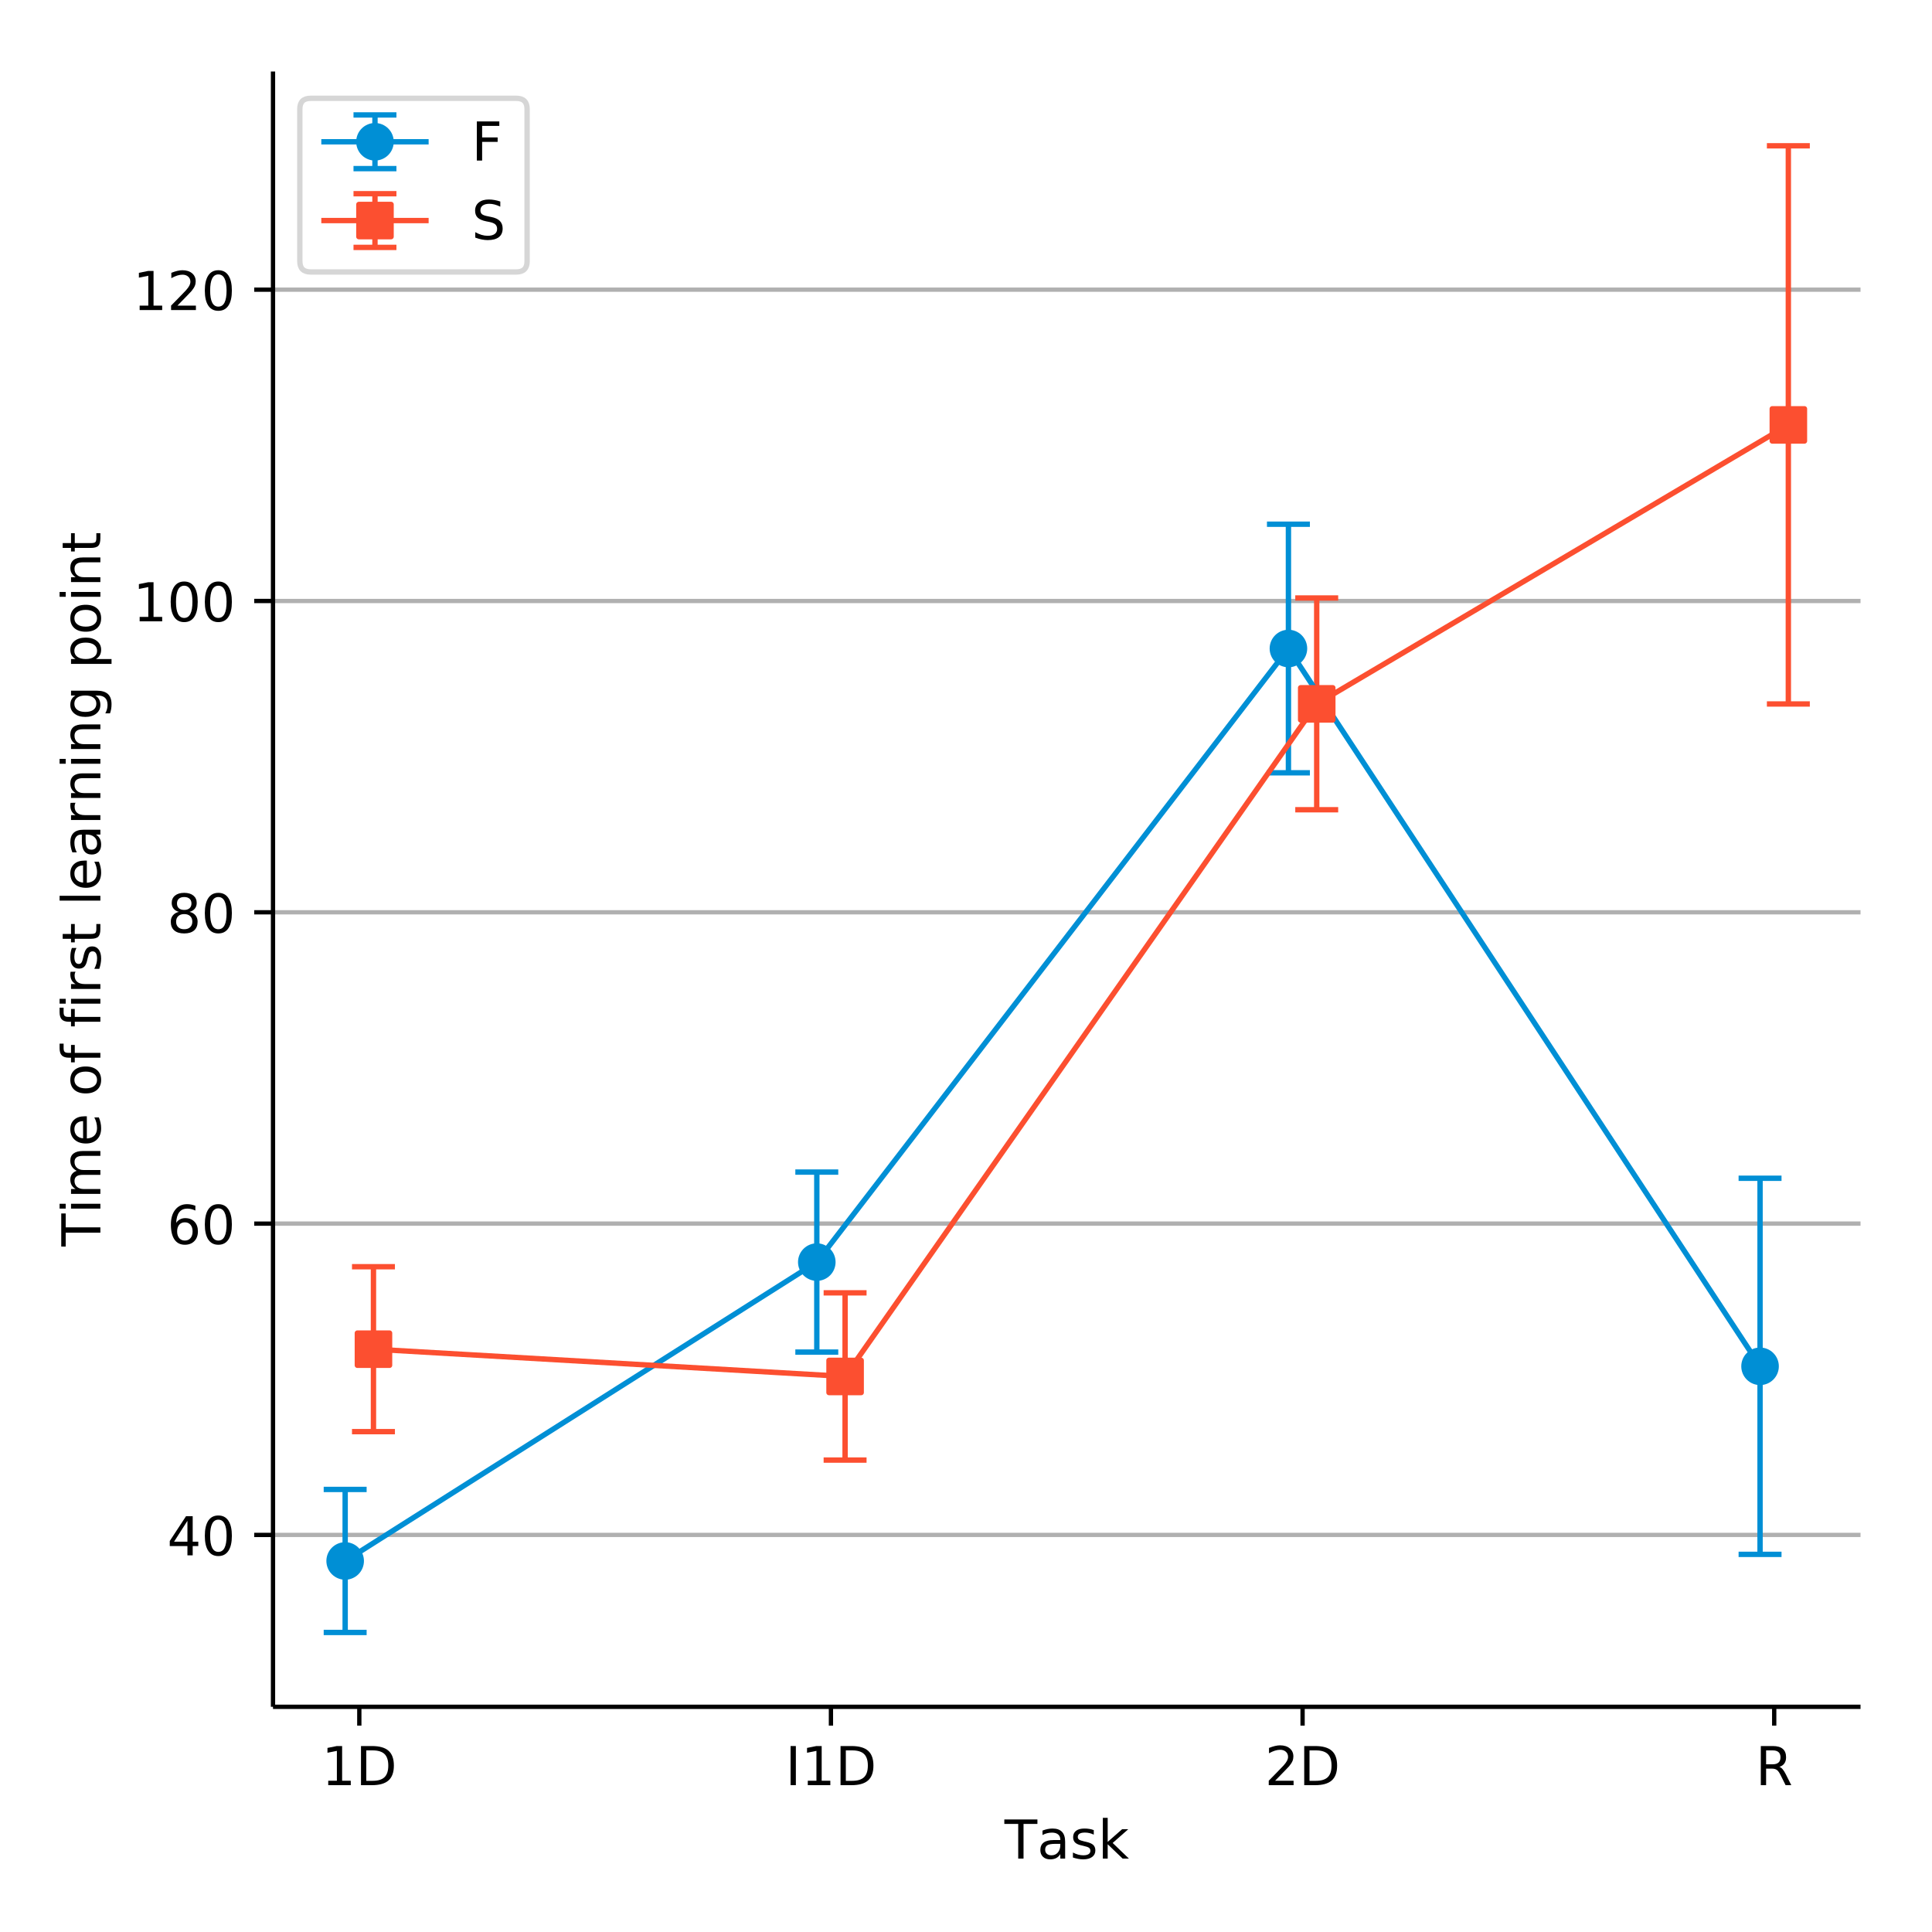
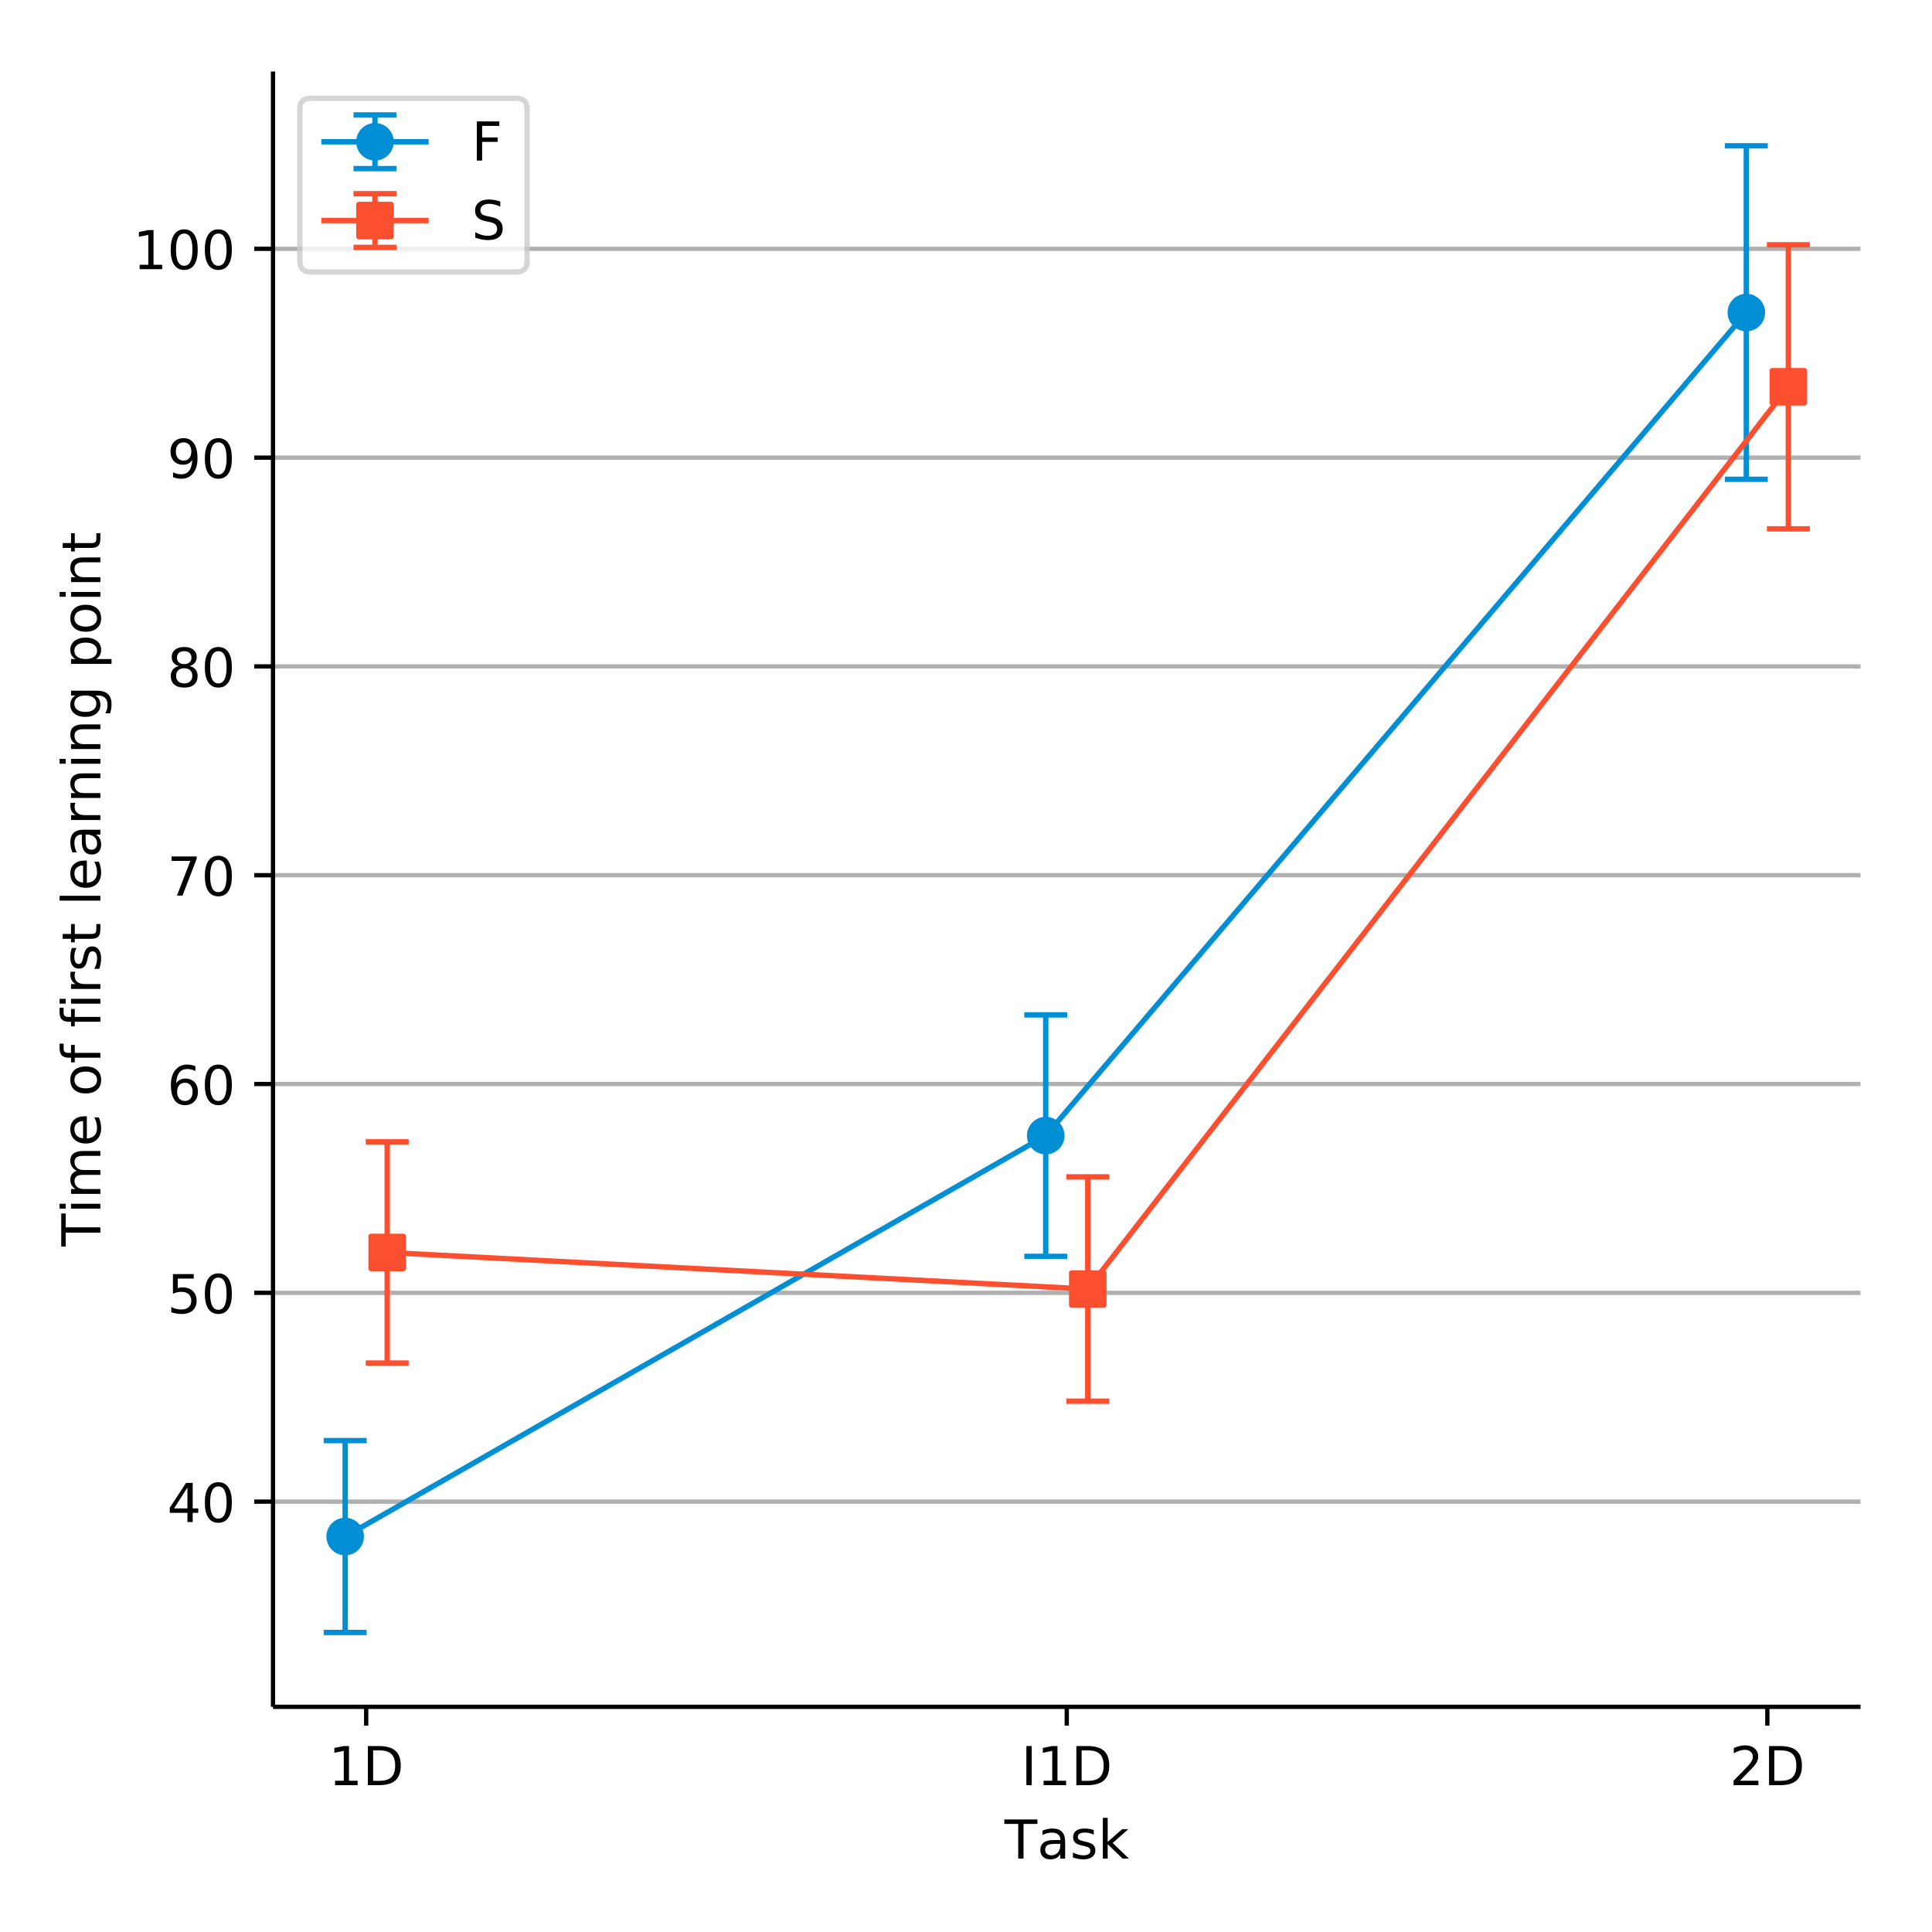
<svg xmlns="http://www.w3.org/2000/svg" xmlns:xlink="http://www.w3.org/1999/xlink" width="360pt" height="360pt" version="1.1" viewBox="0 0 360 360">
  <defs>
    <style type="text/css">*{stroke-linecap:butt;stroke-linejoin:round;}</style>
  </defs>
  <g id="figure_1">
    <g id="patch_1">
      <path d="m0 360h360v-360h-360z" fill="#fff" />
    </g>
    <g id="axes_1">
      <g id="patch_2">
        <path d="m50.87 318.04h295.81v-304.72h-295.81z" fill="#fff" />
      </g>
      <g id="matplotlib.axis_1">
        <g id="xtick_1">
          <g id="line2d_1">
            <defs>
-               <path id="mfc04df07aa" d="m0 0v3.5" stroke="#000" stroke-width=".8" />
-             </defs>
-             <use x="66.952" y="318.04" stroke="#000000" stroke-width=".8" xlink:href="#mfc04df07aa" />
+               <path id="m81aabc9152" d="m0 0v3.5" stroke="#000" stroke-width=".8" />
+             </defs>
+             <use x="68.232" y="318.04" stroke="#000000" stroke-width=".8" xlink:href="#m81aabc9152" />
          </g>
          <g id="text_1">
            <defs>
              <path id="DejaVuSans-31" d="m12.406 8.297h16.109v55.625l-17.531-3.516v8.984l17.438 3.516h9.859v-64.609h16.109v-8.297h-41.984z" />
              <path id="DejaVuSans-44" d="m19.672 64.797v-56.688h11.922q15.094 0 22.094 6.828 7 6.844 7 21.594 0 14.641-7 21.453t-22.094 6.812zm-9.859 8.109h20.266q21.188 0 31.094-8.812 9.922-8.812 9.922-27.562 0-18.859-9.969-27.703-9.953-8.828-31.047-8.828h-20.266z" />
            </defs>
-             <g transform="translate(59.921 332.64) scale(.1 -.1)">
+             <g transform="translate(61.201 332.64) scale(.1 -.1)">
              <use xlink:href="#DejaVuSans-31" />
              <use x="63.623" xlink:href="#DejaVuSans-44" />
            </g>
          </g>
        </g>
        <g id="xtick_2">
          <g id="line2d_2">
-             <use x="154.834" y="318.04" stroke="#000000" stroke-width=".8" xlink:href="#mfc04df07aa" />
+             <use x="198.775" y="318.04" stroke="#000000" stroke-width=".8" xlink:href="#m81aabc9152" />
          </g>
          <g id="text_2">
            <defs>
              <path id="DejaVuSans-49" d="m9.812 72.906h9.859v-72.906h-9.859z" />
            </defs>
-             <g transform="translate(146.33 332.64) scale(.1 -.1)">
+             <g transform="translate(190.27 332.64) scale(.1 -.1)">
              <use xlink:href="#DejaVuSans-49" />
              <use x="29.492" xlink:href="#DejaVuSans-31" />
              <use x="93.115" xlink:href="#DejaVuSans-44" />
            </g>
          </g>
        </g>
        <g id="xtick_3">
          <g id="line2d_3">
-             <use x="242.716" y="318.04" stroke="#000000" stroke-width=".8" xlink:href="#mfc04df07aa" />
+             <use x="329.318" y="318.04" stroke="#000000" stroke-width=".8" xlink:href="#m81aabc9152" />
          </g>
          <g id="text_3">
            <defs>
              <path id="DejaVuSans-32" d="m19.188 8.297h34.422v-8.297h-46.281v8.297q5.609 5.812 15.297 15.594 9.703 9.797 12.188 12.641 4.734 5.312 6.609 9 1.891 3.688 1.891 7.25 0 5.812-4.078 9.469-4.078 3.672-10.625 3.672-4.641 0-9.797-1.609-5.141-1.609-11-4.891v9.969q5.953 2.391 11.125 3.609 5.188 1.219 9.484 1.219 11.328 0 18.062-5.672 6.734-5.656 6.734-15.125 0-4.5-1.688-8.531-1.672-4.016-6.125-9.484-1.219-1.422-7.766-8.188-6.531-6.766-18.453-18.922z" />
            </defs>
-             <g transform="translate(235.68 332.64) scale(.1 -.1)">
+             <g transform="translate(322.29 332.64) scale(.1 -.1)">
              <use xlink:href="#DejaVuSans-32" />
              <use x="63.623" xlink:href="#DejaVuSans-44" />
            </g>
          </g>
        </g>
-         <g id="xtick_4">
-           <g id="line2d_4">
-             <use x="330.598" y="318.04" stroke="#000000" stroke-width=".8" xlink:href="#mfc04df07aa" />
-           </g>
-           <g id="text_4">
-             <defs>
-               <path id="DejaVuSans-52" d="m44.391 34.188q3.172-1.078 6.172-4.594t6.031-9.672l10.016-19.922h-10.609l-9.312 18.703q-3.625 7.328-7.016 9.719t-9.25 2.391h-10.75v-30.812h-9.859v72.906h22.266q12.5 0 18.656-5.234 6.156-5.219 6.156-15.766 0-6.891-3.203-11.438-3.203-4.531-9.297-6.281zm-24.719 30.609v-25.875h12.406q7.125 0 10.766 3.297t3.641 9.688-3.641 9.641-10.766 3.25z" />
-             </defs>
-             <g transform="translate(327.12 332.64) scale(.1 -.1)">
-               <use xlink:href="#DejaVuSans-52" />
-             </g>
-           </g>
-         </g>
-         <g id="text_5">
+         <g id="text_4">
          <defs>
            <path id="DejaVuSans-54" d="m-0.297 72.906h61.672v-8.312h-25.875v-64.594h-9.906v64.594h-25.891z" />
            <path id="DejaVuSans-61" d="m34.281 27.484q-10.891 0-15.094-2.484t-4.203-8.5q0-4.781 3.156-7.594 3.156-2.797 8.562-2.797 7.484 0 12 5.297t4.516 14.078v2zm17.922 3.719v-31.203h-8.984v8.297q-3.078-4.969-7.672-7.344t-11.234-2.375q-8.391 0-13.359 4.719-4.953 4.719-4.953 12.625 0 9.219 6.172 13.906 6.188 4.688 18.438 4.688h12.609v0.891q0 6.203-4.078 9.594t-11.453 3.391q-4.688 0-9.141-1.125-4.438-1.125-8.531-3.375v8.312q4.922 1.906 9.562 2.844 4.641 0.953 9.031 0.953 11.875 0 17.734-6.156 5.859-6.141 5.859-18.641z" />
            <path id="DejaVuSans-73" d="m44.281 53.078v-8.5q-3.797 1.953-7.906 2.922-4.094 0.984-8.5 0.984-6.688 0-10.031-2.047t-3.344-6.156q0-3.125 2.391-4.906t9.625-3.391l3.078-0.688q9.562-2.047 13.594-5.781t4.031-10.422q0-7.625-6.031-12.078-6.031-4.438-16.578-4.438-4.391 0-9.156 0.859t-10.031 2.562v9.281q4.984-2.594 9.812-3.891 4.828-1.281 9.578-1.281 6.344 0 9.75 2.172 3.422 2.172 3.422 6.125 0 3.656-2.469 5.609-2.453 1.953-10.812 3.766l-3.125 0.734q-8.344 1.75-12.062 5.391-3.703 3.641-3.703 9.984 0 7.719 5.469 11.906 5.469 4.203 15.531 4.203 4.969 0 9.359-0.734 4.406-0.719 8.109-2.188z" />
            <path id="DejaVuSans-6b" d="m9.078 75.984h9.031v-44.875l26.812 23.578h11.469l-29-25.578 30.234-29.109h-11.719l-27.797 26.703v-26.703h-9.031z" />
          </defs>
          <g transform="translate(187.17 346.32) scale(.1 -.1)">
            <use xlink:href="#DejaVuSans-54" />
            <use x="60.834" xlink:href="#DejaVuSans-61" />
            <use x="122.113" xlink:href="#DejaVuSans-73" />
            <use x="174.213" xlink:href="#DejaVuSans-6b" />
          </g>
        </g>
      </g>
      <g id="matplotlib.axis_2">
        <g id="ytick_1">
+           <g id="line2d_4">
+             <path d="m50.87 279.81h295.81" clip-path="url(#p0a5daf8477)" fill="none" stroke="#b0b0b0" stroke-linecap="square" stroke-width=".8" />
+           </g>
          <g id="line2d_5">
-             <path d="m50.87 286.01h295.81" clip-path="url(#pa36bf25517)" fill="none" stroke="#b0b0b0" stroke-linecap="square" stroke-width=".8" />
-           </g>
-           <g id="line2d_6">
-             <defs>
-               <path id="ma6c9dd1ab6" d="m0 0h-3.5" stroke="#000" stroke-width=".8" />
-             </defs>
-             <use x="50.87" y="286.013" stroke="#000000" stroke-width=".8" xlink:href="#ma6c9dd1ab6" />
-           </g>
-           <g id="text_6">
+             <defs>
+               <path id="m0cb5bf876e" d="m0 0h-3.5" stroke="#000" stroke-width=".8" />
+             </defs>
+             <use x="50.87" y="279.807" stroke="#000000" stroke-width=".8" xlink:href="#m0cb5bf876e" />
+           </g>
+           <g id="text_5">
            <defs>
              <path id="DejaVuSans-34" d="m37.797 64.312-24.906-38.922h24.906zm-2.594 8.594h12.406v-47.516h10.406v-8.203h-10.406v-17.188h-9.812v17.188h-32.906v9.516z" />
              <path id="DejaVuSans-30" d="m31.781 66.406q-7.609 0-11.453-7.5-3.828-7.484-3.828-22.531 0-14.984 3.828-22.484 3.844-7.5 11.453-7.5 7.672 0 11.5 7.5 3.844 7.5 3.844 22.484 0 15.047-3.844 22.531-3.828 7.5-11.5 7.5zm0 7.812q12.266 0 18.734-9.703 6.469-9.688 6.469-28.141 0-18.406-6.469-28.109-6.469-9.688-18.734-9.688-12.25 0-18.719 9.688-6.469 9.703-6.469 28.109 0 18.453 6.469 28.141 6.469 9.703 18.719 9.703z" />
            </defs>
-             <g transform="translate(31.145 289.81) scale(.1 -.1)">
+             <g transform="translate(31.145 283.61) scale(.1 -.1)">
              <use xlink:href="#DejaVuSans-34" />
              <use x="63.623" xlink:href="#DejaVuSans-30" />
            </g>
          </g>
        </g>
        <g id="ytick_2">
+           <g id="line2d_6">
+             <path d="m50.87 240.9h295.81" clip-path="url(#p0a5daf8477)" fill="none" stroke="#b0b0b0" stroke-linecap="square" stroke-width=".8" />
+           </g>
          <g id="line2d_7">
-             <path d="m50.87 228h295.81" clip-path="url(#pa36bf25517)" fill="none" stroke="#b0b0b0" stroke-linecap="square" stroke-width=".8" />
-           </g>
+             <use x="50.87" y="240.899" stroke="#000000" stroke-width=".8" xlink:href="#m0cb5bf876e" />
+           </g>
+           <g id="text_6">
+             <defs>
+               <path id="DejaVuSans-35" d="m10.797 72.906h38.719v-8.312h-29.688v-17.859q2.141 0.734 4.281 1.094 2.156 0.359 4.312 0.359 12.203 0 19.328-6.688 7.141-6.688 7.141-18.109 0-11.766-7.328-18.297-7.328-6.516-20.656-6.516-4.594 0-9.359 0.781-4.75 0.781-9.828 2.344v9.922q4.391-2.391 9.078-3.562t9.906-1.172q8.453 0 13.375 4.438 4.938 4.438 4.938 12.062 0 7.609-4.938 12.047-4.922 4.453-13.375 4.453-3.953 0-7.891-0.875-3.922-0.875-8.016-2.734z" />
+             </defs>
+             <g transform="translate(31.145 244.7) scale(.1 -.1)">
+               <use xlink:href="#DejaVuSans-35" />
+               <use x="63.623" xlink:href="#DejaVuSans-30" />
+             </g>
+           </g>
+         </g>
+         <g id="ytick_3">
          <g id="line2d_8">
-             <use x="50.87" y="228.003" stroke="#000000" stroke-width=".8" xlink:href="#ma6c9dd1ab6" />
+             <path d="m50.87 201.99h295.81" clip-path="url(#p0a5daf8477)" fill="none" stroke="#b0b0b0" stroke-linecap="square" stroke-width=".8" />
+           </g>
+           <g id="line2d_9">
+             <use x="50.87" y="201.991" stroke="#000000" stroke-width=".8" xlink:href="#m0cb5bf876e" />
          </g>
          <g id="text_7">
            <defs>
              <path id="DejaVuSans-36" d="m33.016 40.375q-6.641 0-10.531-4.547-3.875-4.531-3.875-12.438 0-7.859 3.875-12.438 3.891-4.562 10.531-4.562t10.516 4.562q3.875 4.578 3.875 12.438 0 7.906-3.875 12.438-3.875 4.547-10.516 4.547zm19.578 30.922v-8.984q-3.719 1.75-7.5 2.672-3.781 0.938-7.5 0.938-9.766 0-14.922-6.594-5.141-6.594-5.875-19.922 2.875 4.25 7.219 6.516 4.359 2.266 9.578 2.266 10.984 0 17.359-6.672 6.375-6.656 6.375-18.125 0-11.234-6.641-18.031-6.641-6.781-17.672-6.781-12.656 0-19.344 9.688-6.688 9.703-6.688 28.109 0 17.281 8.203 27.562t22.016 10.281q3.719 0 7.5-0.734t7.891-2.188z" />
            </defs>
-             <g transform="translate(31.145 231.8) scale(.1 -.1)">
+             <g transform="translate(31.145 205.79) scale(.1 -.1)">
              <use xlink:href="#DejaVuSans-36" />
              <use x="63.623" xlink:href="#DejaVuSans-30" />
            </g>
          </g>
        </g>
-         <g id="ytick_3">
-           <g id="line2d_9">
-             <path d="m50.87 169.99h295.81" clip-path="url(#pa36bf25517)" fill="none" stroke="#b0b0b0" stroke-linecap="square" stroke-width=".8" />
-           </g>
+         <g id="ytick_4">
          <g id="line2d_10">
-             <use x="50.87" y="169.994" stroke="#000000" stroke-width=".8" xlink:href="#ma6c9dd1ab6" />
+             <path d="m50.87 163.08h295.81" clip-path="url(#p0a5daf8477)" fill="none" stroke="#b0b0b0" stroke-linecap="square" stroke-width=".8" />
+           </g>
+           <g id="line2d_11">
+             <use x="50.87" y="163.084" stroke="#000000" stroke-width=".8" xlink:href="#m0cb5bf876e" />
          </g>
          <g id="text_8">
            <defs>
+               <path id="DejaVuSans-37" d="m8.203 72.906h46.875v-4.203l-26.469-68.703h-10.297l24.906 64.594h-35.016z" />
+             </defs>
+             <g transform="translate(31.145 166.88) scale(.1 -.1)">
+               <use xlink:href="#DejaVuSans-37" />
+               <use x="63.623" xlink:href="#DejaVuSans-30" />
+             </g>
+           </g>
+         </g>
+         <g id="ytick_5">
+           <g id="line2d_12">
+             <path d="m50.87 124.18h295.81" clip-path="url(#p0a5daf8477)" fill="none" stroke="#b0b0b0" stroke-linecap="square" stroke-width=".8" />
+           </g>
+           <g id="line2d_13">
+             <use x="50.87" y="124.176" stroke="#000000" stroke-width=".8" xlink:href="#m0cb5bf876e" />
+           </g>
+           <g id="text_9">
+             <defs>
              <path id="DejaVuSans-38" d="m31.781 34.625q-7.031 0-11.062-3.766-4.016-3.766-4.016-10.344 0-6.594 4.016-10.359 4.031-3.766 11.062-3.766t11.078 3.781q4.062 3.797 4.062 10.344 0 6.578-4.031 10.344-4.016 3.766-11.109 3.766zm-9.859 4.188q-6.344 1.562-9.891 5.906-3.531 4.359-3.531 10.609 0 8.734 6.219 13.812 6.234 5.078 17.062 5.078 10.891 0 17.094-5.078t6.203-13.812q0-6.25-3.547-10.609-3.531-4.344-9.828-5.906 7.125-1.656 11.094-6.5 3.984-4.828 3.984-11.797 0-10.609-6.469-16.281-6.469-5.656-18.531-5.656-12.047 0-18.531 5.656-6.469 5.672-6.469 16.281 0 6.969 4 11.797 4.016 4.844 11.141 6.5zm-3.609 15.578q0-5.656 3.531-8.828 3.547-3.172 9.938-3.172 6.359 0 9.938 3.172 3.594 3.172 3.594 8.828 0 5.672-3.594 8.844-3.578 3.172-9.938 3.172-6.391 0-9.938-3.172-3.531-3.172-3.531-8.844z" />
            </defs>
-             <g transform="translate(31.145 173.79) scale(.1 -.1)">
+             <g transform="translate(31.145 127.98) scale(.1 -.1)">
              <use xlink:href="#DejaVuSans-38" />
              <use x="63.623" xlink:href="#DejaVuSans-30" />
            </g>
          </g>
        </g>
-         <g id="ytick_4">
-           <g id="line2d_11">
-             <path d="m50.87 111.99h295.81" clip-path="url(#pa36bf25517)" fill="none" stroke="#b0b0b0" stroke-linecap="square" stroke-width=".8" />
-           </g>
-           <g id="line2d_12">
-             <use x="50.87" y="111.985" stroke="#000000" stroke-width=".8" xlink:href="#ma6c9dd1ab6" />
-           </g>
-           <g id="text_9">
-             <g transform="translate(24.782 115.78) scale(.1 -.1)">
+         <g id="ytick_6">
+           <g id="line2d_14">
+             <path d="m50.87 85.269h295.81" clip-path="url(#p0a5daf8477)" fill="none" stroke="#b0b0b0" stroke-linecap="square" stroke-width=".8" />
+           </g>
+           <g id="line2d_15">
+             <use x="50.87" y="85.269" stroke="#000000" stroke-width=".8" xlink:href="#m0cb5bf876e" />
+           </g>
+           <g id="text_10">
+             <defs>
+               <path id="DejaVuSans-39" d="m10.984 1.516v8.984q3.719-1.766 7.516-2.688 3.812-0.922 7.484-0.922 9.766 0 14.906 6.562 5.156 6.562 5.891 19.953-2.828-4.203-7.188-6.453-4.344-2.25-9.609-2.25-10.938 0-17.312 6.609-6.375 6.625-6.375 18.109 0 11.219 6.641 18 6.641 6.797 17.672 6.797 12.656 0 19.312-9.703 6.672-9.688 6.672-28.141 0-17.234-8.188-27.516-8.172-10.281-21.984-10.281-3.719 0-7.531 0.734-3.797 0.734-7.906 2.203zm19.625 30.906q6.641 0 10.516 4.531 3.891 4.547 3.891 12.469 0 7.859-3.891 12.422-3.875 4.562-10.516 4.562t-10.516-4.562-3.875-12.422q0-7.922 3.875-12.469 3.875-4.531 10.516-4.531z" />
+             </defs>
+             <g transform="translate(31.145 89.068) scale(.1 -.1)">
+               <use xlink:href="#DejaVuSans-39" />
+               <use x="63.623" xlink:href="#DejaVuSans-30" />
+             </g>
+           </g>
+         </g>
+         <g id="ytick_7">
+           <g id="line2d_16">
+             <path d="m50.87 46.361h295.81" clip-path="url(#p0a5daf8477)" fill="none" stroke="#b0b0b0" stroke-linecap="square" stroke-width=".8" />
+           </g>
+           <g id="line2d_17">
+             <use x="50.87" y="46.361" stroke="#000000" stroke-width=".8" xlink:href="#m0cb5bf876e" />
+           </g>
+           <g id="text_11">
+             <g transform="translate(24.782 50.16) scale(.1 -.1)">
              <use xlink:href="#DejaVuSans-31" />
              <use x="63.623" xlink:href="#DejaVuSans-30" />
              <use x="127.246" xlink:href="#DejaVuSans-30" />
            </g>
          </g>
        </g>
-         <g id="ytick_5">
-           <g id="line2d_13">
-             <path d="m50.87 53.976h295.81" clip-path="url(#pa36bf25517)" fill="none" stroke="#b0b0b0" stroke-linecap="square" stroke-width=".8" />
-           </g>
-           <g id="line2d_14">
-             <use x="50.87" y="53.976" stroke="#000000" stroke-width=".8" xlink:href="#ma6c9dd1ab6" />
-           </g>
-           <g id="text_10">
-             <g transform="translate(24.782 57.775) scale(.1 -.1)">
-               <use xlink:href="#DejaVuSans-31" />
-               <use x="63.623" xlink:href="#DejaVuSans-32" />
-               <use x="127.246" xlink:href="#DejaVuSans-30" />
-             </g>
-           </g>
-         </g>
-         <g id="text_11">
+         <g id="text_12">
          <defs>
            <path id="DejaVuSans-69" d="m9.422 54.688h8.984v-54.688h-8.984zm0 21.297h8.984v-11.391h-8.984z" />
            <path id="DejaVuSans-6d" d="m52 44.188q3.375 6.062 8.062 8.938t11.031 2.875q8.547 0 13.188-5.984 4.641-5.969 4.641-17v-33.016h-9.031v32.719q0 7.859-2.797 11.656-2.781 3.812-8.484 3.812-6.984 0-11.047-4.641-4.047-4.625-4.047-12.641v-30.906h-9.031v32.719q0 7.906-2.781 11.688t-8.594 3.781q-6.891 0-10.953-4.656-4.047-4.656-4.047-12.625v-30.906h-9.031v54.688h9.031v-8.5q3.078 5.031 7.375 7.422t10.203 2.391q5.969 0 10.141-3.031 4.172-3.016 6.172-8.781z" />
            <path id="DejaVuSans-65" d="m56.203 29.594v-4.391h-41.312q0.594-9.281 5.594-14.141t13.938-4.859q5.172 0 10.031 1.266t9.656 3.812v-8.5q-4.844-2.047-9.922-3.125t-10.297-1.078q-13.094 0-20.734 7.609-7.641 7.625-7.641 20.625 0 13.422 7.25 21.297 7.25 7.891 19.562 7.891 11.031 0 17.453-7.109 6.422-7.094 6.422-19.297zm-8.984 2.641q-0.094 7.359-4.125 11.75-4.031 4.406-10.672 4.406-7.516 0-12.031-4.25t-5.203-11.969z" />
            <path id="DejaVuSans-6f" d="m30.609 48.391q-7.219 0-11.422-5.641t-4.203-15.453 4.172-15.453q4.188-5.641 11.453-5.641 7.188 0 11.375 5.656 4.203 5.672 4.203 15.438 0 9.719-4.203 15.406-4.188 5.688-11.375 5.688zm0 7.609q11.719 0 18.406-7.625 6.703-7.609 6.703-21.078 0-13.422-6.703-21.078-6.688-7.641-18.406-7.641-11.766 0-18.438 7.641-6.656 7.656-6.656 21.078 0 13.469 6.656 21.078 6.672 7.625 18.438 7.625z" />
            <path id="DejaVuSans-66" d="m37.109 75.984v-7.484h-8.594q-4.828 0-6.719-1.953-1.875-1.953-1.875-7.031v-4.828h14.797v-6.984h-14.797v-47.703h-9.031v47.703h-8.594v6.984h8.594v3.812q0 9.125 4.25 13.297 4.25 4.188 13.469 4.188z" />
            <path id="DejaVuSans-72" d="m41.109 46.297q-1.516 0.875-3.297 1.281-1.781 0.422-3.922 0.422-7.625 0-11.703-4.953t-4.078-14.234v-28.812h-9.031v54.688h9.031v-8.5q2.844 4.984 7.375 7.391 4.547 2.422 11.047 2.422 0.922 0 2.047-0.125 1.125-0.109 2.484-0.359z" />
            <path id="DejaVuSans-74" d="m18.312 70.219v-15.531h18.5v-6.984h-18.5v-29.688q0-6.688 1.828-8.594t7.453-1.906h9.219v-7.516h-9.219q-10.406 0-14.359 3.875-3.953 3.891-3.953 14.141v29.688h-6.594v6.984h6.594v15.531z" />
            <path id="DejaVuSans-6c" d="m9.422 75.984h8.984v-75.984h-8.984z" />
            <path id="DejaVuSans-6e" d="m54.891 33.016v-33.016h-8.984v32.719q0 7.766-3.031 11.609-3.031 3.859-9.078 3.859-7.281 0-11.484-4.641-4.203-4.625-4.203-12.641v-30.906h-9.031v54.688h9.031v-8.5q3.234 4.938 7.594 7.375 4.375 2.438 10.094 2.438 9.422 0 14.25-5.828 4.844-5.828 4.844-17.156z" />
            <path id="DejaVuSans-67" d="m45.406 27.984q0 9.766-4.031 15.125-4.016 5.375-11.297 5.375-7.219 0-11.25-5.375-4.031-5.359-4.031-15.125 0-9.719 4.031-15.094t11.25-5.375q7.281 0 11.297 5.375 4.031 5.375 4.031 15.094zm8.984-21.203q0-13.953-6.203-20.766-6.188-6.812-18.984-6.812-4.734 0-8.938 0.703t-8.156 2.172v8.734q3.953-2.141 7.812-3.156 3.859-1.031 7.859-1.031 8.844 0 13.234 4.609t4.391 13.938v4.453q-2.781-4.844-7.125-7.234t-10.406-2.391q-10.047 0-16.203 7.656-6.156 7.672-6.156 20.328 0 12.688 6.156 20.344 6.156 7.672 16.203 7.672 6.062 0 10.406-2.391t7.125-7.219v8.297h8.984z" />
            <path id="DejaVuSans-70" d="m18.109 8.203v-29h-9.031v75.484h9.031v-8.297q2.844 4.875 7.156 7.234 4.328 2.375 10.328 2.375 9.969 0 16.188-7.906 6.234-7.906 6.234-20.797t-6.234-20.812q-6.219-7.906-16.188-7.906-6 0-10.328 2.375-4.312 2.375-7.156 7.25zm30.578 19.094q0 9.906-4.078 15.547t-11.203 5.641q-7.141 0-11.219-5.641t-4.078-15.547 4.078-15.547 11.219-5.641q7.125 0 11.203 5.641t4.078 15.547z" />
          </defs>
          <g transform="translate(18.703 232.25) rotate(-90) scale(.1 -.1)">
            <use xlink:href="#DejaVuSans-54" />
            <use x="61.037" xlink:href="#DejaVuSans-69" />
            <use x="88.82" xlink:href="#DejaVuSans-6d" />
            <use x="186.232" xlink:href="#DejaVuSans-65" />
            <use x="247.756" xlink:href="#DejaVuSans-20" />
            <use x="279.543" xlink:href="#DejaVuSans-6f" />
            <use x="340.725" xlink:href="#DejaVuSans-66" />
            <use x="375.93" xlink:href="#DejaVuSans-20" />
            <use x="407.717" xlink:href="#DejaVuSans-66" />
            <use x="442.922" xlink:href="#DejaVuSans-69" />
            <use x="470.705" xlink:href="#DejaVuSans-72" />
            <use x="511.818" xlink:href="#DejaVuSans-73" />
            <use x="563.918" xlink:href="#DejaVuSans-74" />
            <use x="603.127" xlink:href="#DejaVuSans-20" />
            <use x="634.914" xlink:href="#DejaVuSans-6c" />
            <use x="662.697" xlink:href="#DejaVuSans-65" />
            <use x="724.221" xlink:href="#DejaVuSans-61" />
            <use x="785.5" xlink:href="#DejaVuSans-72" />
            <use x="826.598" xlink:href="#DejaVuSans-6e" />
            <use x="889.977" xlink:href="#DejaVuSans-69" />
            <use x="917.76" xlink:href="#DejaVuSans-6e" />
            <use x="981.139" xlink:href="#DejaVuSans-67" />
            <use x="1044.615" xlink:href="#DejaVuSans-20" />
            <use x="1076.402" xlink:href="#DejaVuSans-70" />
            <use x="1139.879" xlink:href="#DejaVuSans-6f" />
            <use x="1201.061" xlink:href="#DejaVuSans-69" />
            <use x="1228.844" xlink:href="#DejaVuSans-6e" />
            <use x="1292.223" xlink:href="#DejaVuSans-74" />
          </g>
        </g>
      </g>
      <g id="patch_3">
        <path d="m50.87 318.04v-304.72" fill="none" stroke="#000" stroke-linecap="square" stroke-width=".8" />
      </g>
      <g id="patch_4">
        <path d="m50.87 318.04h295.81" fill="none" stroke="#000" stroke-linecap="square" stroke-width=".8" />
      </g>
      <g id="LineCollection_1" fill="none" stroke="#008fd5">
-         <path d="m64.316 304.19v-26.656" clip-path="url(#pa36bf25517)" />
-         <path d="m152.2 251.95v-33.547" clip-path="url(#pa36bf25517)" />
-         <path d="m240.08 144v-46.323" clip-path="url(#pa36bf25517)" />
-         <path d="m327.96 289.63v-70.085" clip-path="url(#pa36bf25517)" />
+         <path d="m64.316 304.19v-35.757" clip-path="url(#p0a5daf8477)" />
+         <path d="m194.86 234.11v-45" clip-path="url(#p0a5daf8477)" />
+         <path d="m325.4 89.311v-62.14" clip-path="url(#p0a5daf8477)" />
      </g>
      <g id="LineCollection_2" fill="none" stroke="#fc4f30">
-         <path d="m69.589 266.77v-30.73" clip-path="url(#pa36bf25517)" />
-         <path d="m157.47 272.06v-31.157" clip-path="url(#pa36bf25517)" />
-         <path d="m245.35 150.88v-39.46" clip-path="url(#pa36bf25517)" />
-         <path d="m333.23 131.18v-104.01" clip-path="url(#pa36bf25517)" />
-       </g>
-       <g id="line2d_15">
+         <path d="m72.148 253.99v-41.222" clip-path="url(#p0a5daf8477)" />
+         <path d="m202.69 261.09v-41.795" clip-path="url(#p0a5daf8477)" />
+         <path d="m333.23 98.542v-52.933" clip-path="url(#p0a5daf8477)" />
+       </g>
+       <g id="line2d_18">
        <defs>
-           <path id="mbe4532ce52" d="m4 0h-8" stroke="#008fd5" />
+           <path id="mf5386e5e4d" d="m4 0h-8" stroke="#008fd5" />
        </defs>
-         <g clip-path="url(#pa36bf25517)" fill="#008fd5" stroke="#008fd5">
-           <use x="64.316" y="304.189" xlink:href="#mbe4532ce52" />
-           <use x="152.198" y="251.946" xlink:href="#mbe4532ce52" />
-           <use x="240.079" y="144.003" xlink:href="#mbe4532ce52" />
-           <use x="327.961" y="289.633" xlink:href="#mbe4532ce52" />
-         </g>
-       </g>
-       <g id="line2d_16">
-         <g clip-path="url(#pa36bf25517)" fill="#008fd5" stroke="#008fd5">
-           <use x="64.316" y="277.533" xlink:href="#mbe4532ce52" />
-           <use x="152.198" y="218.399" xlink:href="#mbe4532ce52" />
-           <use x="240.079" y="97.68" xlink:href="#mbe4532ce52" />
-           <use x="327.961" y="219.549" xlink:href="#mbe4532ce52" />
-         </g>
-       </g>
-       <g id="line2d_17">
+         <g clip-path="url(#p0a5daf8477)" fill="#008fd5" stroke="#008fd5">
+           <use x="64.316" y="304.189" xlink:href="#mf5386e5e4d" />
+           <use x="194.859" y="234.108" xlink:href="#mf5386e5e4d" />
+           <use x="325.402" y="89.311" xlink:href="#mf5386e5e4d" />
+         </g>
+       </g>
+       <g id="line2d_19">
+         <g clip-path="url(#p0a5daf8477)" fill="#008fd5" stroke="#008fd5">
+           <use x="64.316" y="268.432" xlink:href="#mf5386e5e4d" />
+           <use x="194.859" y="189.108" xlink:href="#mf5386e5e4d" />
+           <use x="325.402" y="27.171" xlink:href="#mf5386e5e4d" />
+         </g>
+       </g>
+       <g id="line2d_20">
        <defs>
-           <path id="m490a376a4d" d="m4 0h-8" stroke="#fc4f30" />
+           <path id="m7641d52abd" d="m4 0h-8" stroke="#fc4f30" />
        </defs>
-         <g clip-path="url(#pa36bf25517)" fill="#fc4f30" stroke="#fc4f30">
-           <use x="69.589" y="266.766" xlink:href="#m490a376a4d" />
-           <use x="157.471" y="272.061" xlink:href="#m490a376a4d" />
-           <use x="245.352" y="150.884" xlink:href="#m490a376a4d" />
-           <use x="333.234" y="131.177" xlink:href="#m490a376a4d" />
-         </g>
-       </g>
-       <g id="line2d_18">
-         <g clip-path="url(#pa36bf25517)" fill="#fc4f30" stroke="#fc4f30">
-           <use x="69.589" y="236.035" xlink:href="#m490a376a4d" />
-           <use x="157.471" y="240.904" xlink:href="#m490a376a4d" />
-           <use x="245.352" y="111.425" xlink:href="#m490a376a4d" />
-           <use x="333.234" y="27.171" xlink:href="#m490a376a4d" />
-         </g>
-       </g>
-       <g id="line2d_19">
-         <path d="m64.316 290.86 87.882-55.689 87.882-114.33 87.882 133.75" clip-path="url(#pa36bf25517)" fill="none" stroke="#008fd5" stroke-linecap="square" />
+         <g clip-path="url(#p0a5daf8477)" fill="#fc4f30" stroke="#fc4f30">
+           <use x="72.148" y="253.988" xlink:href="#m7641d52abd" />
+           <use x="202.691" y="261.092" xlink:href="#m7641d52abd" />
+           <use x="333.234" y="98.542" xlink:href="#m7641d52abd" />
+         </g>
+       </g>
+       <g id="line2d_21">
+         <g clip-path="url(#p0a5daf8477)" fill="#fc4f30" stroke="#fc4f30">
+           <use x="72.148" y="212.766" xlink:href="#m7641d52abd" />
+           <use x="202.691" y="219.297" xlink:href="#m7641d52abd" />
+           <use x="333.234" y="45.609" xlink:href="#m7641d52abd" />
+         </g>
+       </g>
+       <g id="line2d_22">
+         <path d="m64.316 286.31 130.54-74.702 130.54-153.37" clip-path="url(#p0a5daf8477)" fill="none" stroke="#008fd5" stroke-linecap="square" />
        <defs>
-           <path id="m648b3565bb" d="m0 3c0.796 0 1.559-0.316 2.121-0.879 0.563-0.563 0.879-1.326 0.879-2.121s-0.316-1.559-0.879-2.121c-0.563-0.563-1.326-0.879-2.121-0.879s-1.559 0.316-2.121 0.879c-0.563 0.563-0.879 1.326-0.879 2.121s0.316 1.559 0.879 2.121c0.563 0.563 1.326 0.879 2.121 0.879z" stroke="#008fd5" />
+           <path id="m4222601bf4" d="m0 3c0.796 0 1.559-0.316 2.121-0.879 0.563-0.563 0.879-1.326 0.879-2.121s-0.316-1.559-0.879-2.121c-0.563-0.563-1.326-0.879-2.121-0.879s-1.559 0.316-2.121 0.879c-0.563 0.563-0.879 1.326-0.879 2.121s0.316 1.559 0.879 2.121c0.563 0.563 1.326 0.879 2.121 0.879z" stroke="#008fd5" />
        </defs>
-         <g clip-path="url(#pa36bf25517)" fill="#008fd5" stroke="#008fd5">
-           <use x="64.316" y="290.861" xlink:href="#m648b3565bb" />
-           <use x="152.198" y="235.173" xlink:href="#m648b3565bb" />
-           <use x="240.079" y="120.841" xlink:href="#m648b3565bb" />
-           <use x="327.961" y="254.591" xlink:href="#m648b3565bb" />
-         </g>
-       </g>
-       <g id="line2d_20">
-         <path d="m69.589 251.4 87.882 5.082 87.882-125.33 87.882-51.981" clip-path="url(#pa36bf25517)" fill="none" stroke="#fc4f30" stroke-linecap="square" />
+         <g clip-path="url(#p0a5daf8477)" fill="#008fd5" stroke="#008fd5">
+           <use x="64.316" y="286.311" xlink:href="#m4222601bf4" />
+           <use x="194.859" y="211.608" xlink:href="#m4222601bf4" />
+           <use x="325.402" y="58.241" xlink:href="#m4222601bf4" />
+         </g>
+       </g>
+       <g id="line2d_23">
+         <path d="m72.148 233.38 130.54 6.817 130.54-168.12" clip-path="url(#p0a5daf8477)" fill="none" stroke="#fc4f30" stroke-linecap="square" />
        <defs>
-           <path id="m9c1bd3696c" d="m-3 3h6v-6h-6z" stroke="#fc4f30" />
+           <path id="m7c29669554" d="m-3 3h6v-6h-6z" stroke="#fc4f30" />
        </defs>
-         <g clip-path="url(#pa36bf25517)" fill="#fc4f30" stroke="#fc4f30">
-           <use x="69.589" y="251.4" xlink:href="#m9c1bd3696c" />
-           <use x="157.471" y="256.483" xlink:href="#m9c1bd3696c" />
-           <use x="245.352" y="131.155" xlink:href="#m9c1bd3696c" />
-           <use x="333.234" y="79.174" xlink:href="#m9c1bd3696c" />
+         <g clip-path="url(#p0a5daf8477)" fill="#fc4f30" stroke="#fc4f30">
+           <use x="72.148" y="233.377" xlink:href="#m7c29669554" />
+           <use x="202.691" y="240.194" xlink:href="#m7c29669554" />
+           <use x="333.234" y="72.075" xlink:href="#m7c29669554" />
        </g>
      </g>
      <g id="legend_1">
        <g id="patch_5">
          <path d="m57.87 50.676h38.348q2 0 2-2v-28.356q0-2-2-2h-38.348q-2 0-2 2v28.356q0 2 2 2z" fill="#fff" opacity=".8" stroke="#ccc" />
        </g>
        <g id="LineCollection_3">
          <path d="m69.87 31.418v-10" fill="none" stroke="#008fd5" />
        </g>
-         <g id="line2d_21">
-           <use x="69.87" y="31.418" fill="#008fd5" stroke="#008fd5" xlink:href="#mbe4532ce52" />
-         </g>
-         <g id="line2d_22">
-           <use x="69.87" y="21.418" fill="#008fd5" stroke="#008fd5" xlink:href="#mbe4532ce52" />
-         </g>
-         <g id="line2d_23">
+         <g id="line2d_24">
+           <use x="69.87" y="31.418" fill="#008fd5" stroke="#008fd5" xlink:href="#mf5386e5e4d" />
+         </g>
+         <g id="line2d_25">
+           <use x="69.87" y="21.418" fill="#008fd5" stroke="#008fd5" xlink:href="#mf5386e5e4d" />
+         </g>
+         <g id="line2d_26">
          <path d="m59.87 26.418h20" fill="none" stroke="#008fd5" stroke-linecap="square" />
        </g>
-         <g id="line2d_24">
-           <use x="69.87" y="26.418" fill="#008fd5" stroke="#008fd5" xlink:href="#m648b3565bb" />
-         </g>
-         <g id="text_12">
+         <g id="line2d_27">
+           <use x="69.87" y="26.418" fill="#008fd5" stroke="#008fd5" xlink:href="#m4222601bf4" />
+         </g>
+         <g id="text_13">
          <defs>
            <path id="DejaVuSans-46" d="m9.812 72.906h41.891v-8.312h-32.031v-21.484h28.906v-8.297h-28.906v-34.812h-9.859z" />
          </defs>
          <g transform="translate(87.87 29.918) scale(.1 -.1)">
            <use xlink:href="#DejaVuSans-46" />
          </g>
        </g>
        <g id="LineCollection_4">
          <path d="m69.87 46.097v-10" fill="none" stroke="#fc4f30" />
        </g>
-         <g id="line2d_25">
-           <use x="69.87" y="46.097" fill="#fc4f30" stroke="#fc4f30" xlink:href="#m490a376a4d" />
-         </g>
-         <g id="line2d_26">
-           <use x="69.87" y="36.097" fill="#fc4f30" stroke="#fc4f30" xlink:href="#m490a376a4d" />
-         </g>
-         <g id="line2d_27">
+         <g id="line2d_28">
+           <use x="69.87" y="46.097" fill="#fc4f30" stroke="#fc4f30" xlink:href="#m7641d52abd" />
+         </g>
+         <g id="line2d_29">
+           <use x="69.87" y="36.097" fill="#fc4f30" stroke="#fc4f30" xlink:href="#m7641d52abd" />
+         </g>
+         <g id="line2d_30">
          <path d="m59.87 41.097h20" fill="none" stroke="#fc4f30" stroke-linecap="square" />
        </g>
-         <g id="line2d_28">
-           <use x="69.87" y="41.097" fill="#fc4f30" stroke="#fc4f30" xlink:href="#m9c1bd3696c" />
-         </g>
-         <g id="text_13">
+         <g id="line2d_31">
+           <use x="69.87" y="41.097" fill="#fc4f30" stroke="#fc4f30" xlink:href="#m7c29669554" />
+         </g>
+         <g id="text_14">
          <defs>
            <path id="DejaVuSans-53" d="m53.516 70.516v-9.625q-5.609 2.688-10.594 4-4.984 1.328-9.625 1.328-8.047 0-12.422-3.125t-4.375-8.891q0-4.844 2.906-7.312 2.906-2.453 11.016-3.969l5.953-1.219q11.031-2.109 16.281-7.406t5.25-14.172q0-10.609-7.109-16.078-7.094-5.469-20.812-5.469-5.172 0-11.016 1.172-5.828 1.172-12.078 3.469v10.156q6-3.359 11.766-5.078 5.766-1.703 11.328-1.703 8.438 0 13.031 3.312 4.594 3.328 4.594 9.484 0 5.359-3.297 8.391t-10.812 4.547l-6.016 1.172q-11.031 2.188-15.969 6.875-4.922 4.688-4.922 13.047 0 9.672 6.812 15.234t18.766 5.562q5.141 0 10.453-0.938 5.328-0.922 10.891-2.766z" />
          </defs>
          <g transform="translate(87.87 44.597) scale(.1 -.1)">
            <use xlink:href="#DejaVuSans-53" />
          </g>
        </g>
      </g>
    </g>
  </g>
  <defs>
-     <clipPath id="pa36bf25517">
+     <clipPath id="p0a5daf8477">
      <rect x="50.87" y="13.32" width="295.81" height="304.72" />
    </clipPath>
  </defs>
</svg>
